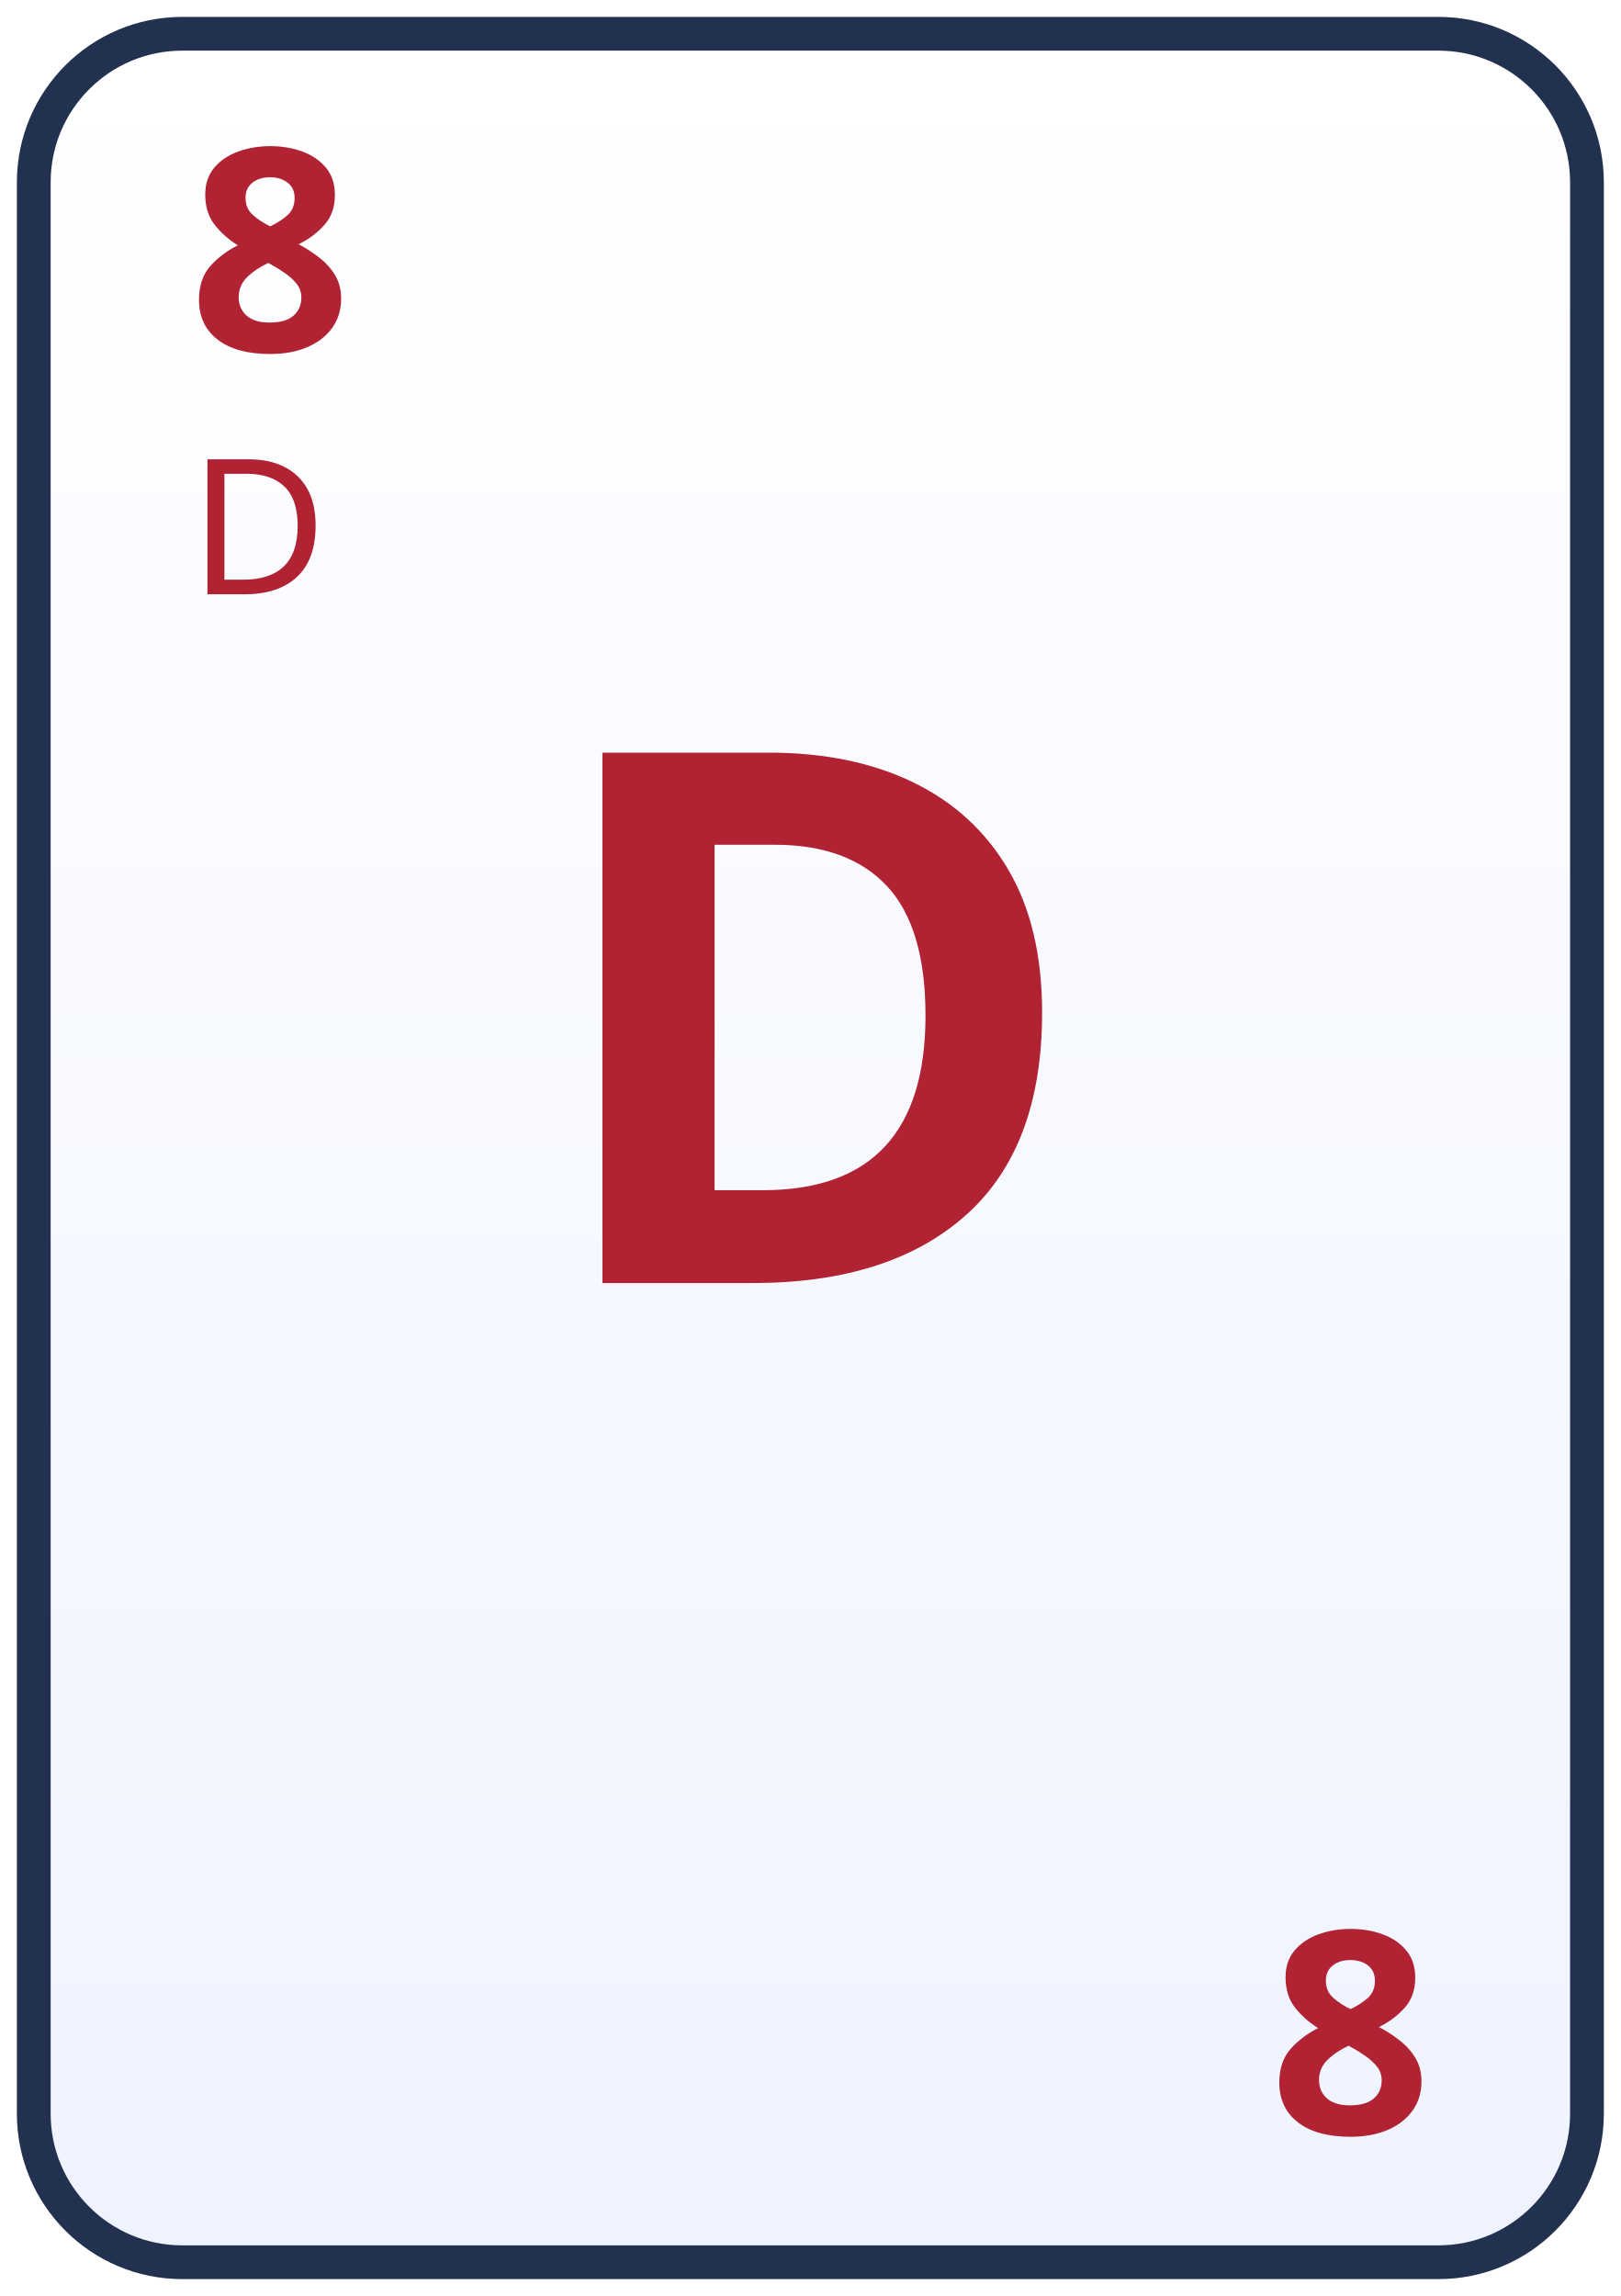
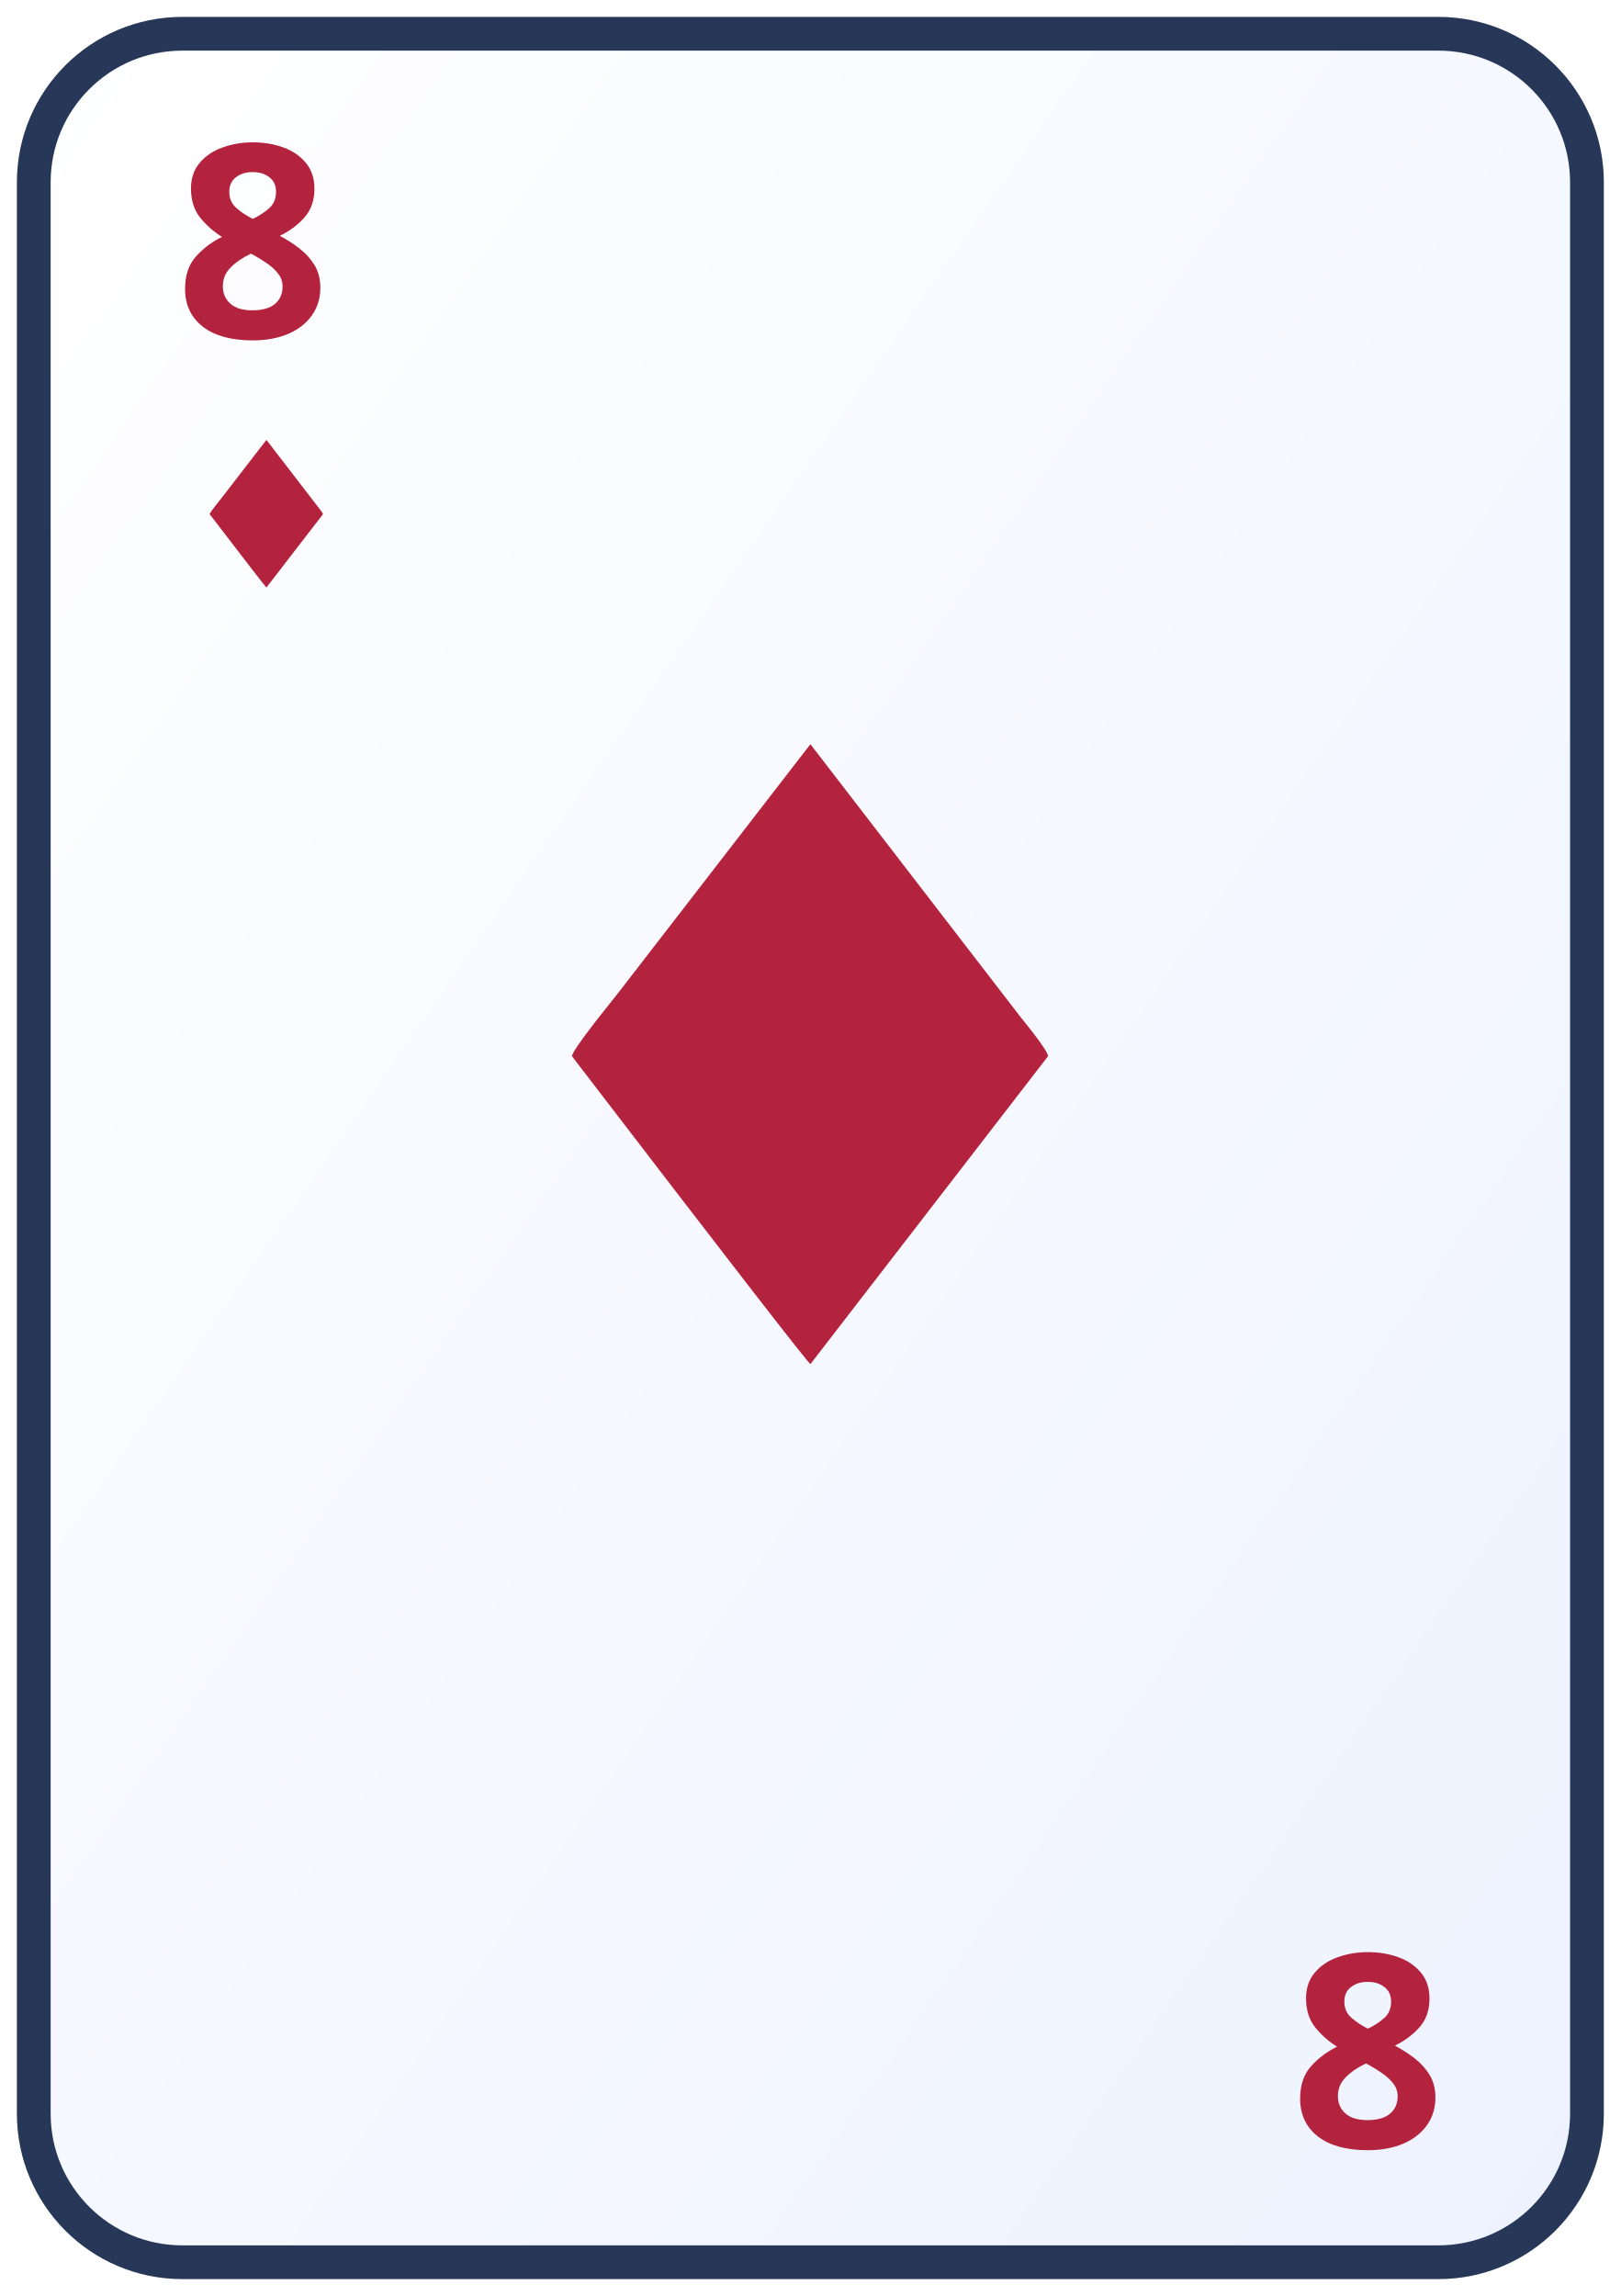
<svg xmlns="http://www.w3.org/2000/svg" viewBox="0 0 240 340" role="img" aria-label="8D">
  <defs>
-     <linearGradient id="cardFace" x1="0" y1="0" x2="0" y2="1">
+     <linearGradient id="face" x1="0" y1="0" x2="1" y2="1">
      <stop offset="0%" stop-color="#ffffff" />
-       <stop offset="100%" stop-color="#eef3ff" />
+       <stop offset="100%" stop-color="#edf2ff" />
    </linearGradient>
  </defs>
-   <rect x="5" y="5" width="230" height="330" rx="22" fill="url(#cardFace)" stroke="#22314f" stroke-width="5" />
-   <text x="28" y="52" font-size="42" font-family="Trebuchet MS, sans-serif" fill="#b12233" font-weight="700">8</text>
-   <text x="28" y="88" font-size="28" font-family="Trebuchet MS, sans-serif" fill="#b12233">D</text>
-   <text x="120" y="190" text-anchor="middle" font-size="110" font-family="Trebuchet MS, sans-serif" fill="#b12233" font-weight="700">D</text>
-   <text x="212" y="316" text-anchor="end" font-size="42" font-family="Trebuchet MS, sans-serif" fill="#b12233" font-weight="700">8</text>
+   <rect x="5" y="5" width="230" height="330" rx="22" fill="url(#face)" stroke="#273758" stroke-width="5" />
+   <text x="26" y="50" font-size="40" font-family="Trebuchet MS, sans-serif" fill="#b4233d" font-weight="700">8</text>
+   <text x="26" y="87" font-size="30" font-family="Trebuchet MS, sans-serif" fill="#b4233d" font-weight="700">♦</text>
+   <text x="120" y="202" text-anchor="middle" font-size="126" font-family="Trebuchet MS, sans-serif" fill="#b4233d" font-weight="700">♦</text>
+   <text x="214" y="318" text-anchor="end" font-size="40" font-family="Trebuchet MS, sans-serif" fill="#b4233d" font-weight="700">8</text>
</svg>
